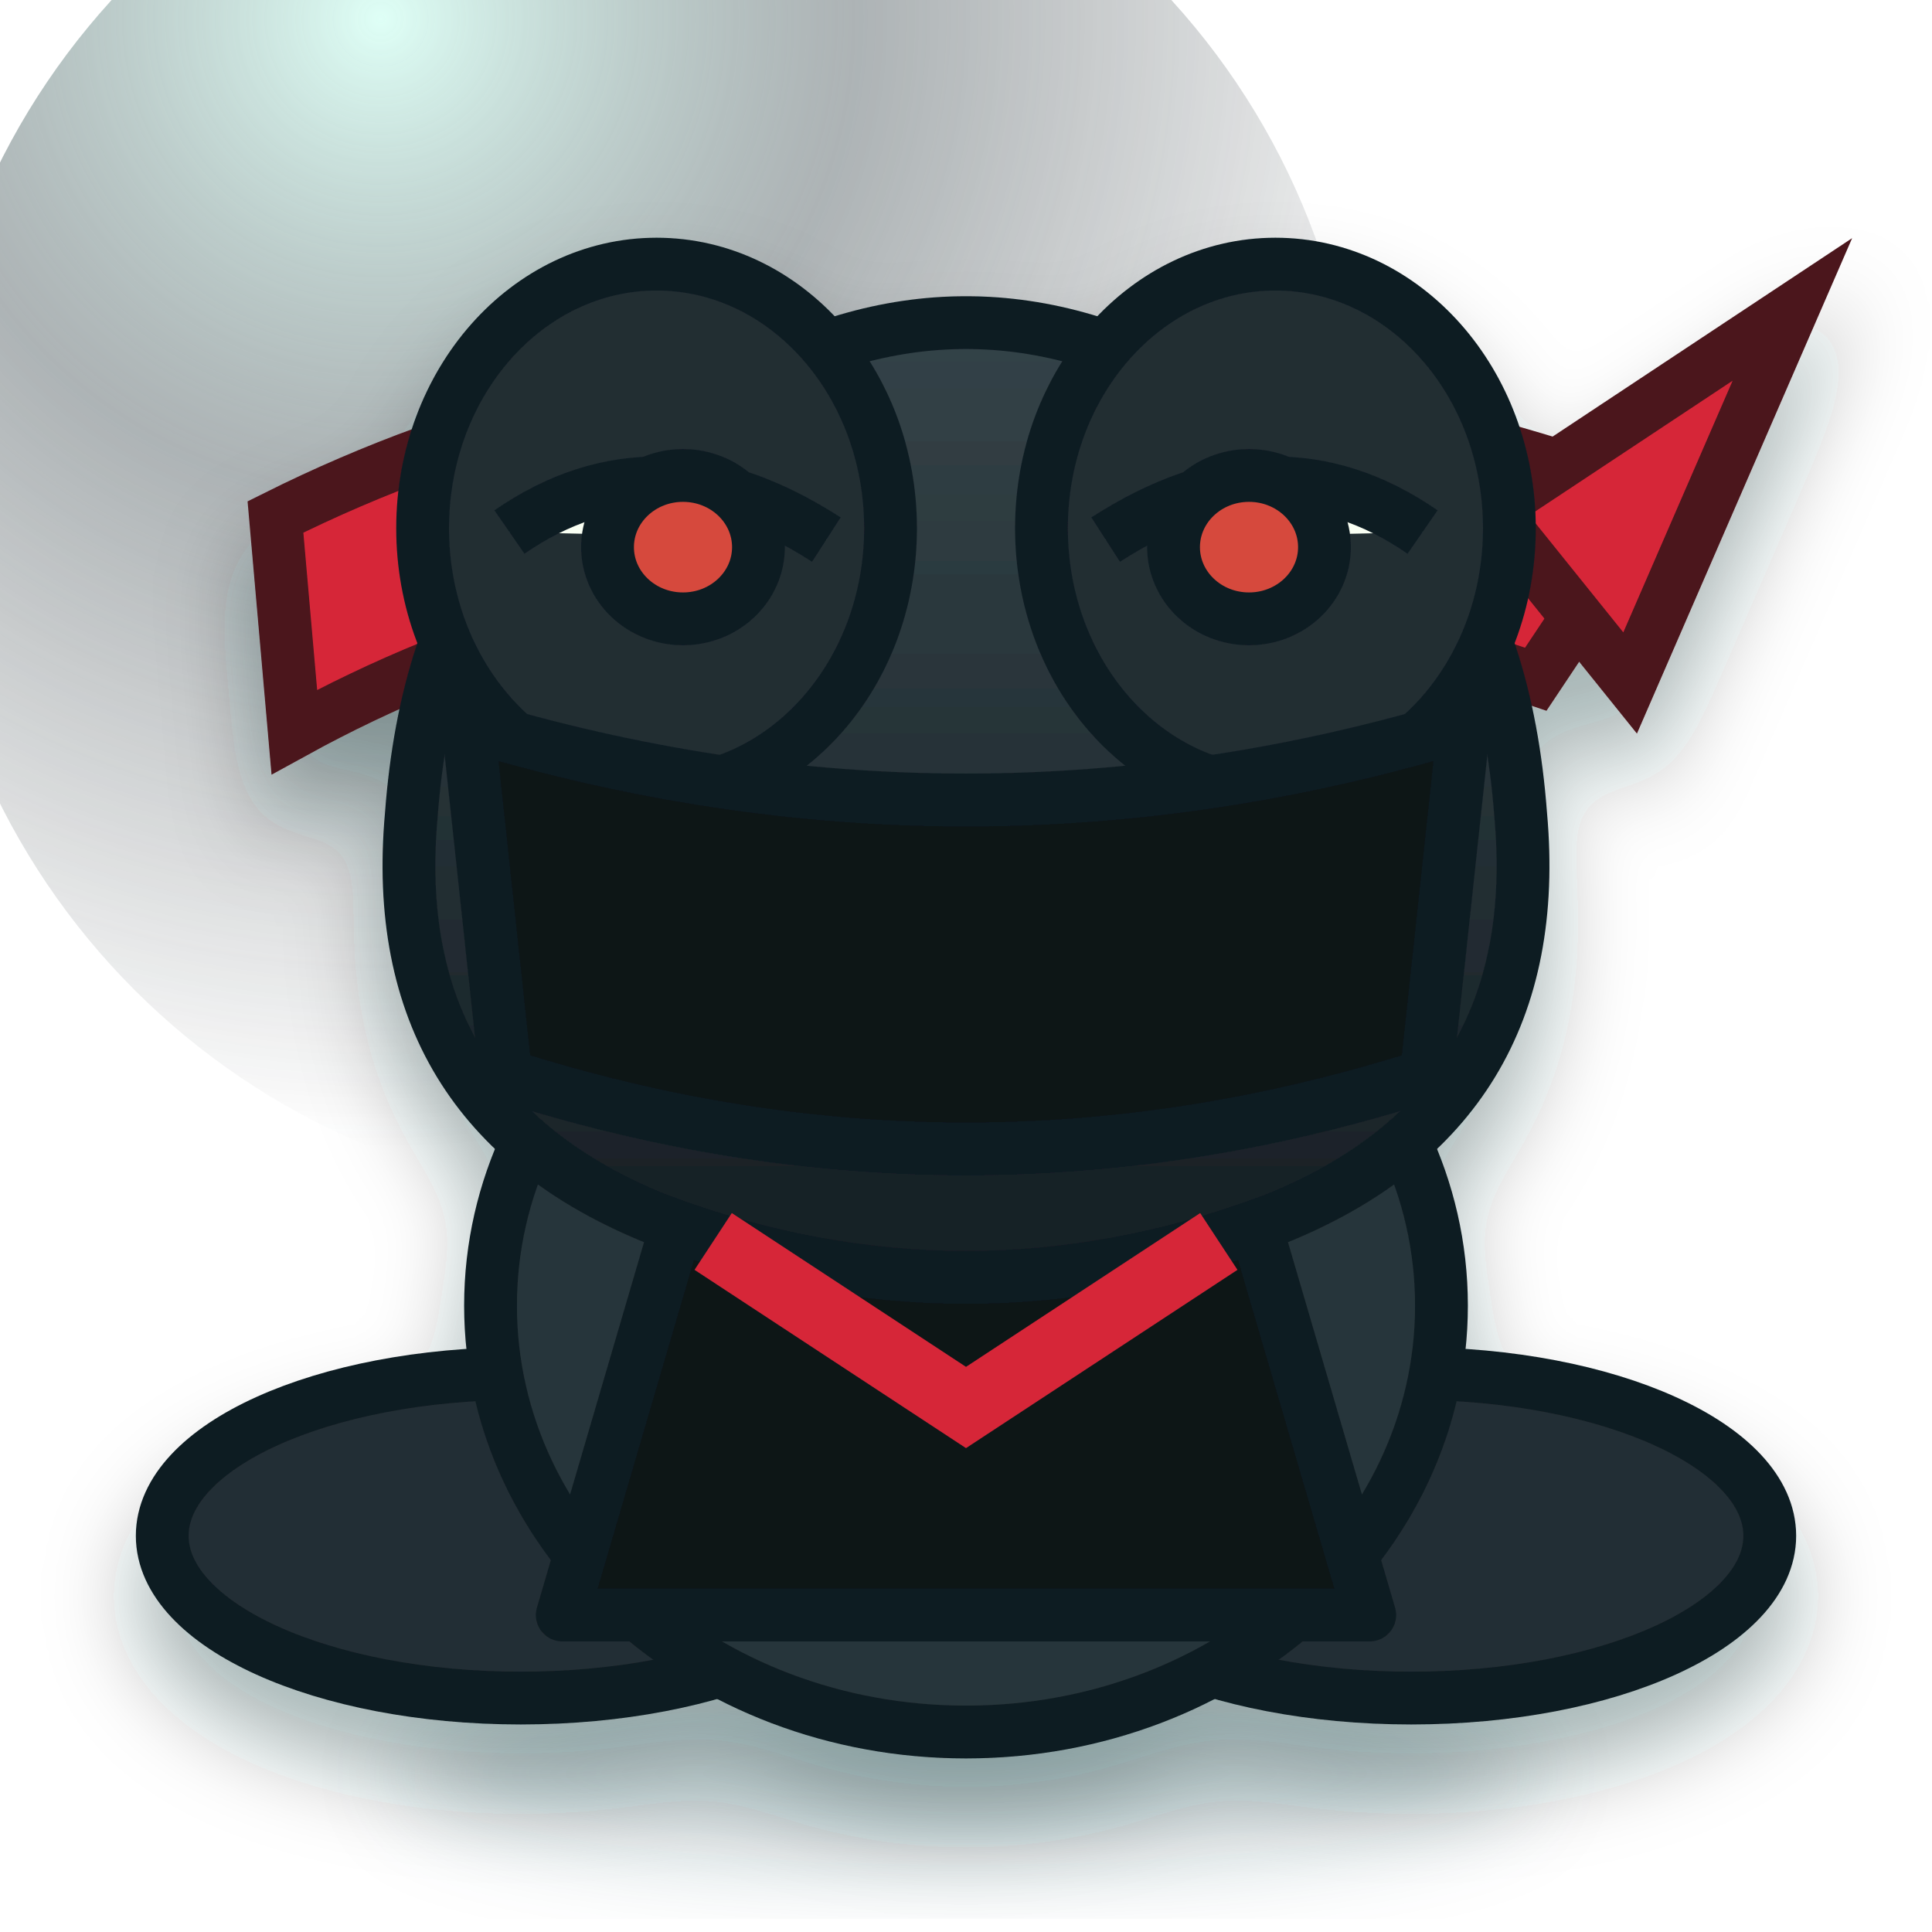
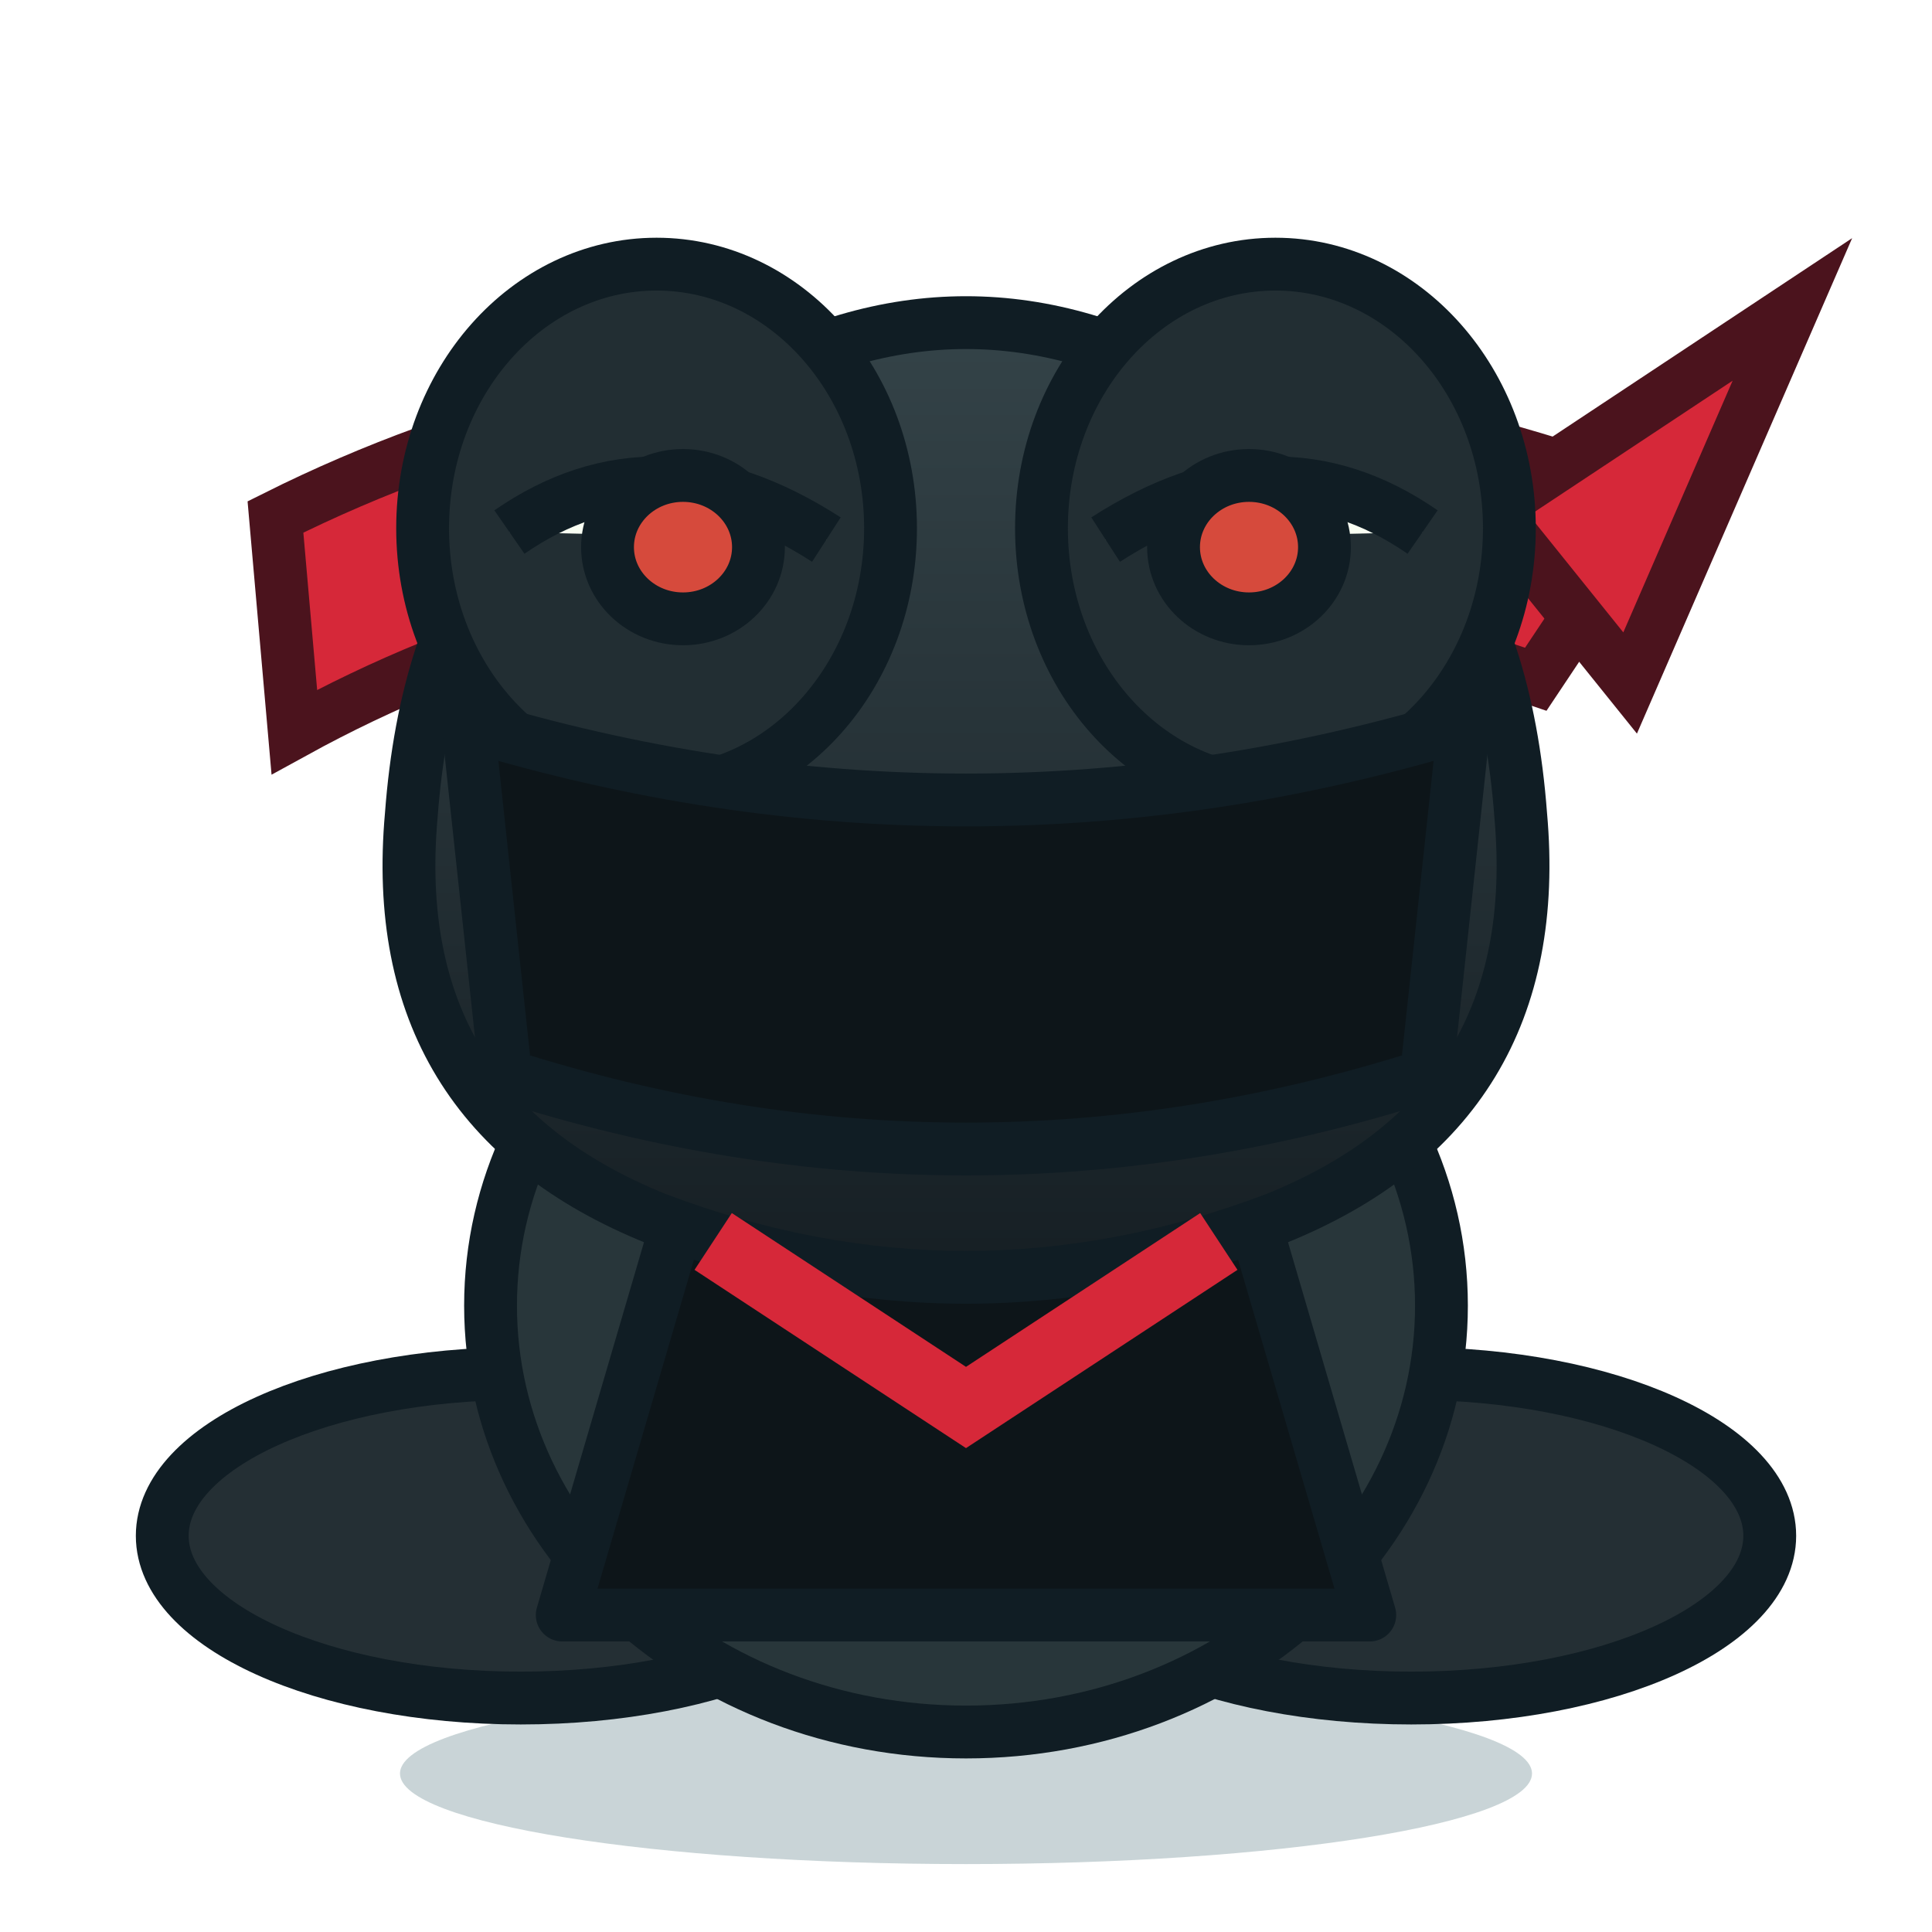
<svg xmlns="http://www.w3.org/2000/svg" viewBox="0 0 512 512" role="img" aria-label="Ninja Frog">
  <defs>
-     <radialGradient id="halo" cx="32%" cy="18%" r="78%">
-       <stop offset="0" stop-color="#c8fff0" stop-opacity=".95" />
-       <stop offset=".42" stop-color="#344348" stop-opacity=".65" />
-       <stop offset="1" stop-color="#161f24" stop-opacity="0" />
-     </radialGradient>
    <linearGradient id="body" x1="0" y1="0" x2="0" y2="1">
      <stop stop-color="#344348" />
      <stop offset="1" stop-color="#161f24" />
    </linearGradient>
-     <filter id="shadow" x="-40%" y="-40%" width="180%" height="190%">
-       <feDropShadow dx="0" dy="16" stdDeviation="12" flood-color="#062d31" flood-opacity=".34" />
-     </filter>
-     <filter id="soft" x="-30%" y="-30%" width="160%" height="160%">
-       <feGaussianBlur stdDeviation="12" />
-     </filter>
-     <linearGradient id="shine" x1="0" y1="0" x2="1" y2="1">
-       <stop stop-color="#fff" stop-opacity=".8" />
-       <stop offset="1" stop-color="#fff" stop-opacity="0" />
-     </linearGradient>
  </defs>
-   <ellipse cx="256" cy="470" rx="150" ry="24" fill="#073d47" opacity=".22" filter="url(#soft)" />
-   <circle cx="170" cy="128" r="190" fill="url(#halo)" opacity=".62" />
-   <g filter="url(#shadow)">
+   <ellipse cx="256" cy="470" rx="150" ry="24" fill="#073d47" opacity=".22" />
+   <g>
    <path d="M73 137Q229 59 439 132L407 180Q220 116 78 194Z" fill="#d62839" stroke="#4b131d" stroke-width="14" />
    <path d="M395 135 475 82 432 181Z" fill="#d62839" stroke="#4b131d" stroke-width="14" />
    <g stroke="#101d24" stroke-width="14" stroke-linejoin="round">
      <ellipse cx="138" cy="407" rx="95" ry="43" fill="#242f34" />
      <ellipse cx="374" cy="407" rx="95" ry="43" fill="#242f34" />
      <ellipse cx="256" cy="346" rx="126" ry="113" fill="#28363a" />
      <path d="M183 312h146l34 116H149Z" fill="#0d1519" />
      <path d="M109 216Q116 122 193 104Q256 67 319 104Q396 122 403 216Q410 294 338 323Q256 354 174 323Q102 294 109 216Z" fill="url(#body)" />
      <ellipse cx="174" cy="140" rx="62" ry="70" fill="#222e33" />
      <ellipse cx="338" cy="140" rx="62" ry="70" fill="#222e33" />
      <path d="M135 141Q174 114 219 143" fill="#f9fff3" />
      <path d="M293 143Q338 114 377 141" fill="#f9fff3" />
      <ellipse cx="181" cy="145" rx="20" ry="19" fill="#d64a3c" />
      <ellipse cx="331" cy="145" rx="20" ry="19" fill="#d64a3c" />
      <path d="M124 192Q256 232 388 192L378 285Q256 324 134 285Z" fill="#0d1519" />
    </g>
    <path d="M189 329 256 373 323 329" fill="none" stroke="#d62839" stroke-width="18" />
  </g>
</svg>
